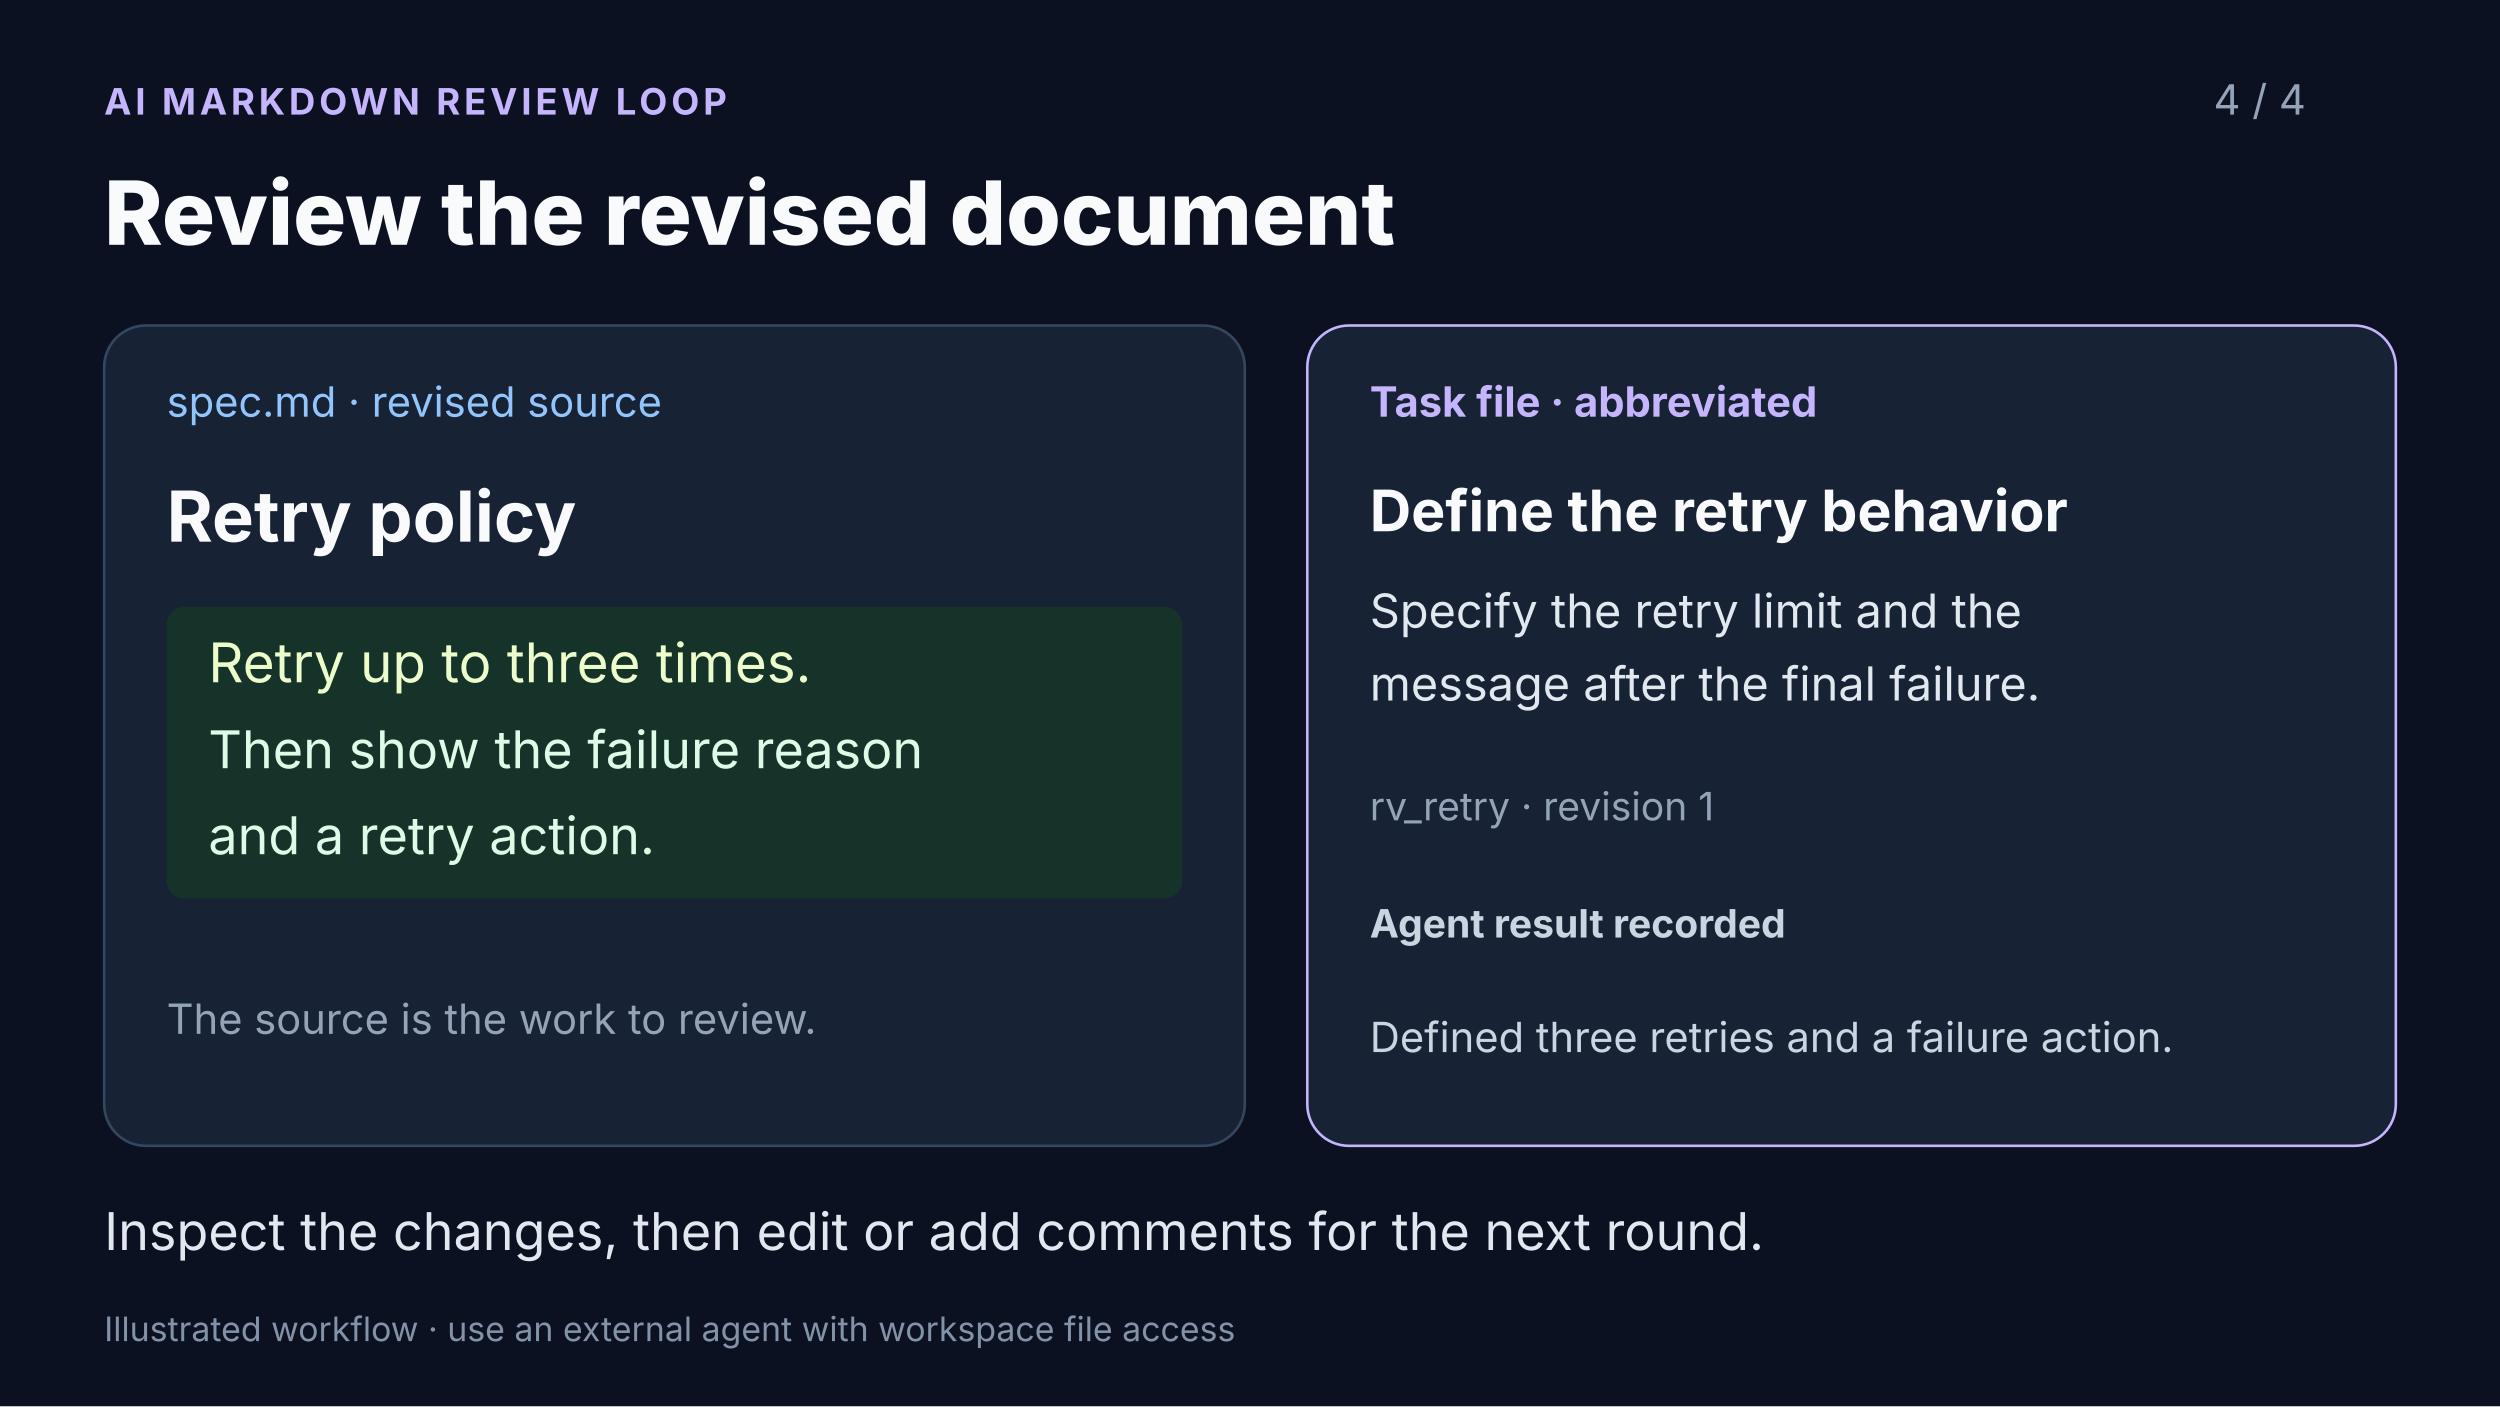
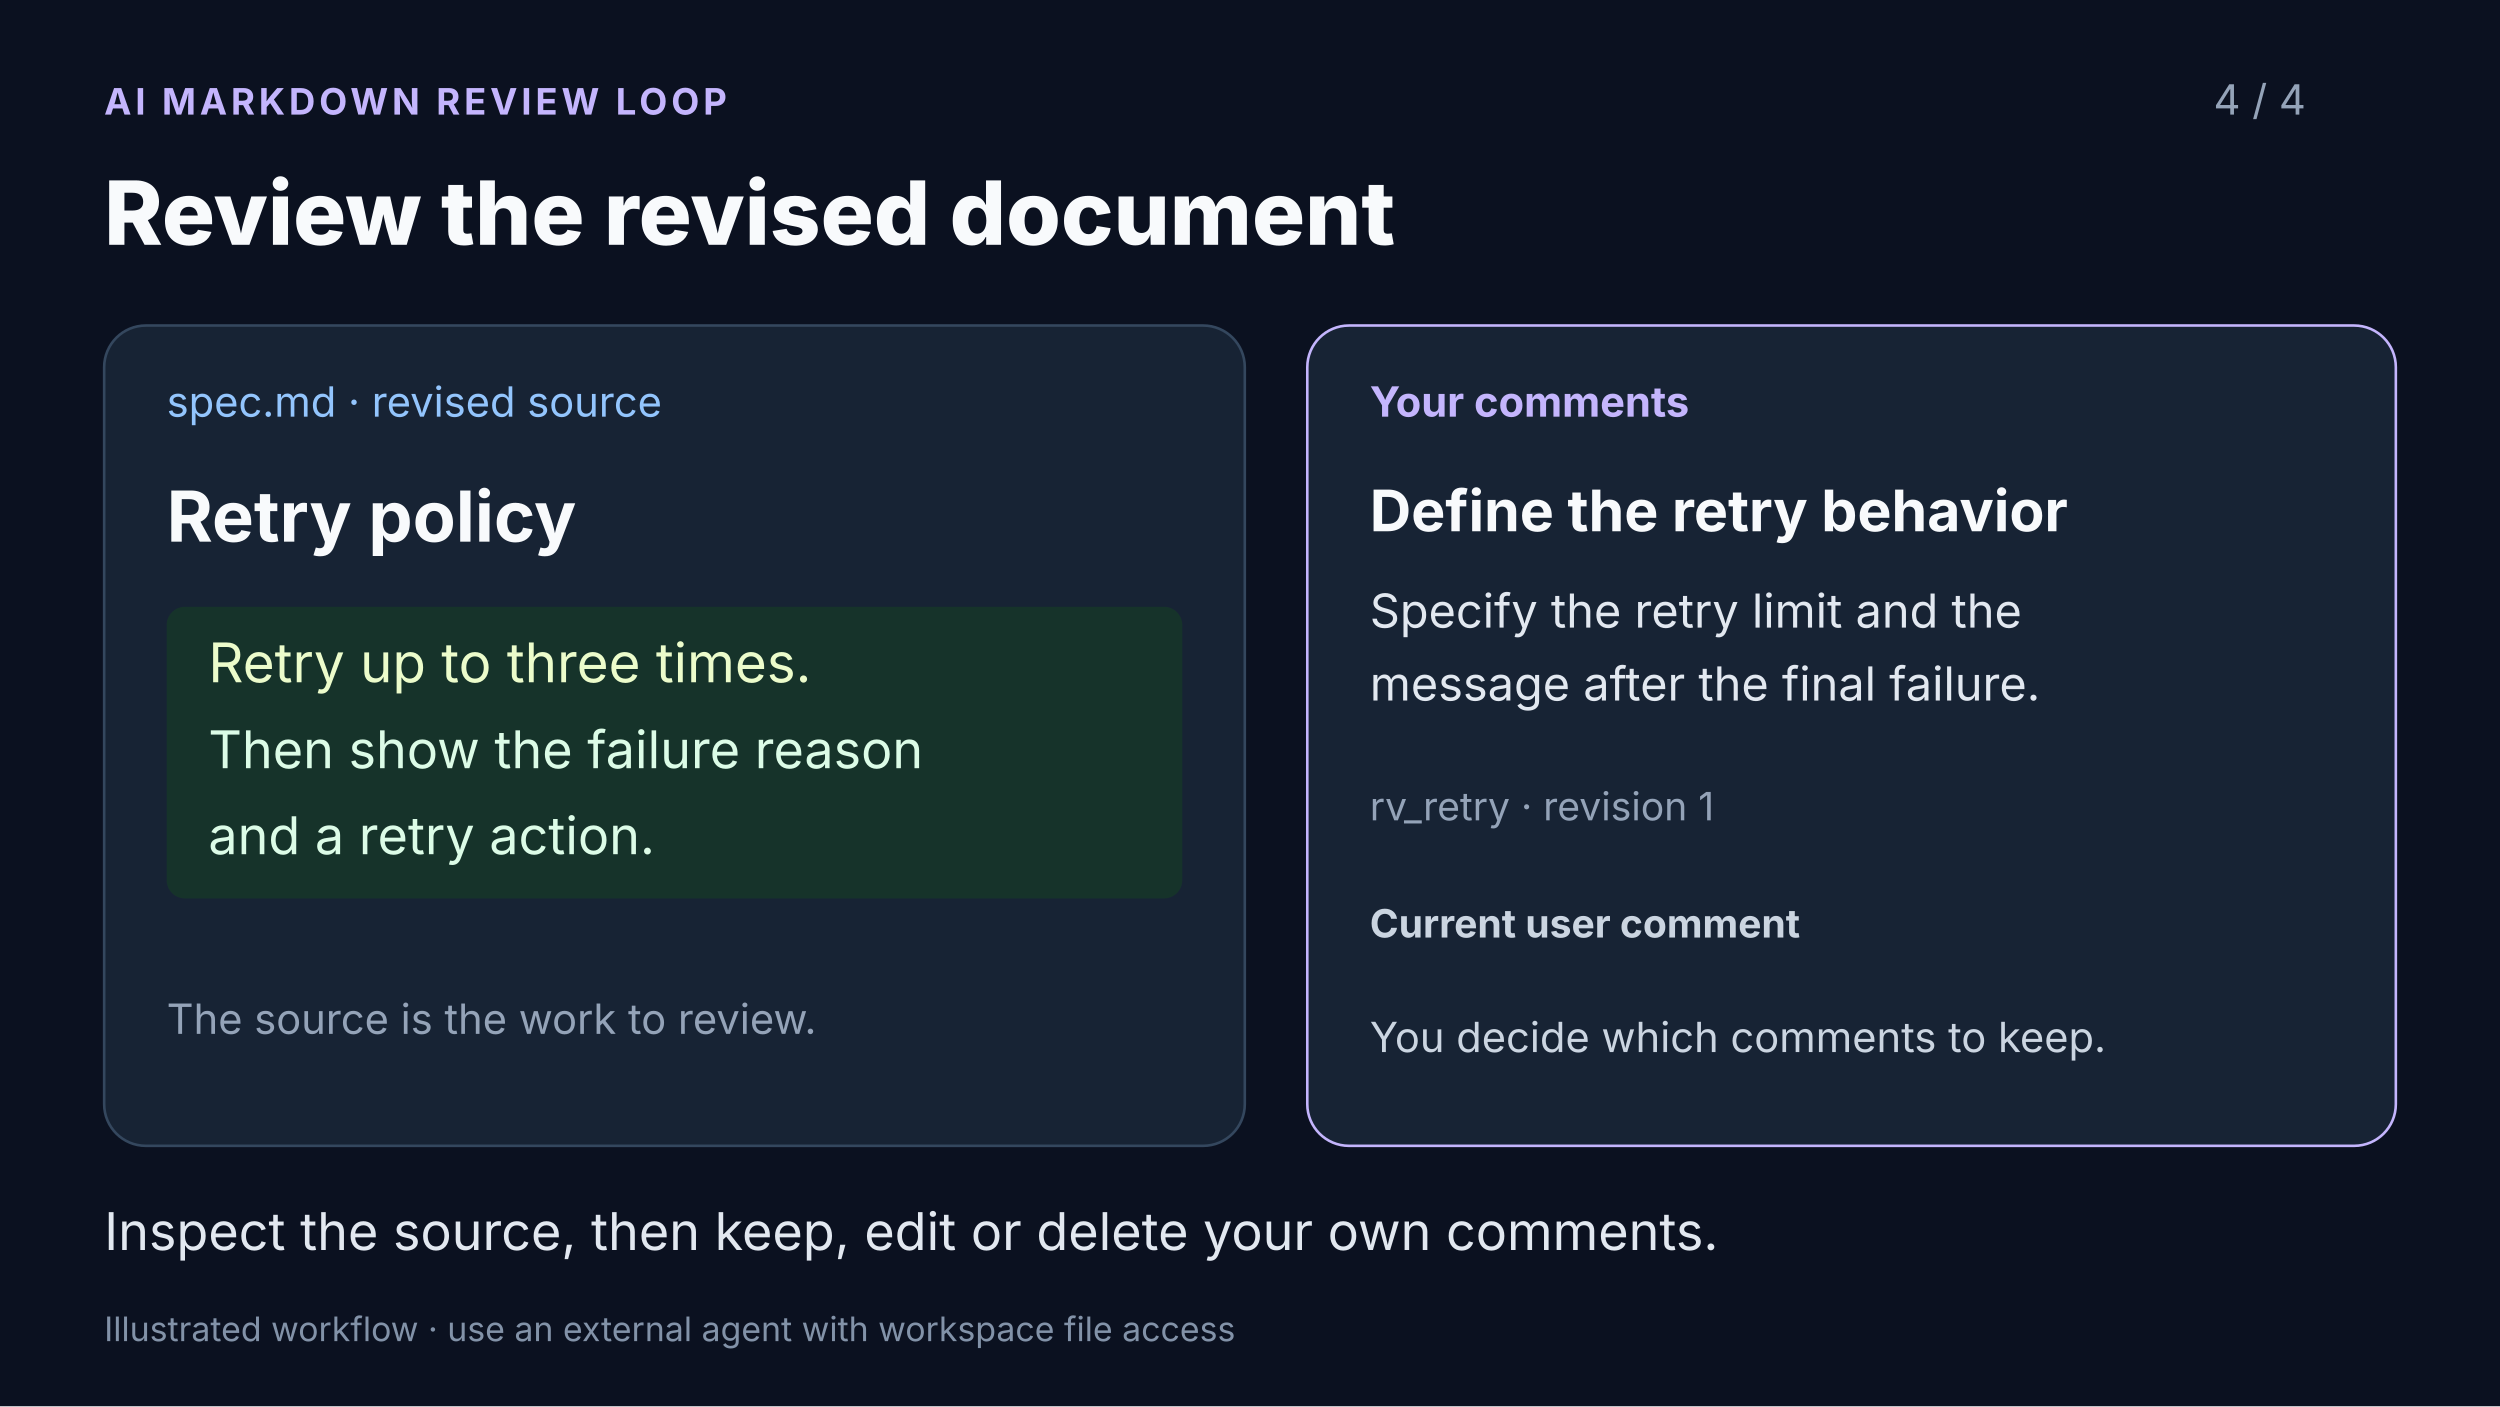
<svg xmlns="http://www.w3.org/2000/svg" width="960" height="540" viewBox="0 0 960 540" role="img" aria-labelledby="title desc">
  <rect width="960" height="540" fill="#0b1120" />
  <g font-family="Inter, Arial, sans-serif">
    <text x="40" y="44" fill="#c4b5fd" font-size="14" font-weight="700" letter-spacing="1.5">AI MARKDOWN REVIEW LOOP</text>
    <text x="850" y="44" fill="#94a3b8" font-size="16">4 / 4</text>
    <text x="40" y="94" fill="#f8fafc" font-size="34" font-weight="800">Review the revised document</text>
    <rect x="40" y="125" width="438" height="315" rx="16" fill="#172334" stroke="#34475e" />
    <text x="64" y="160" fill="#93c5fd" font-size="16">spec.md · revised source</text>
    <text x="64" y="208" fill="#f8fafc" font-size="27" font-weight="700">Retry policy</text>
    <rect x="64" y="233" width="390" height="112" rx="7" fill="#16332a" />
    <text x="80" y="262" fill="#ecfccb" font-size="21">Retry up to three times.</text>
    <text x="80" y="295" fill="#dcfce7" font-size="20">Then show the failure reason</text>
    <text x="80" y="328" fill="#dcfce7" font-size="20">and a retry action.</text>
    <text x="64" y="397" fill="#94a3b8" font-size="16">The source is the work to review.</text>
    <rect x="502" y="125" width="418" height="315" rx="16" fill="#172334" stroke="#c4b5fd" />
-     <text x="526" y="160" fill="#c4b5fd" font-size="16" font-weight="700">Task file · abbreviated</text>
+     <text x="526" y="160" fill="#c4b5fd" font-size="16" font-weight="700">Your comments</text>
    <text x="526" y="204" fill="#f8fafc" font-size="22" font-weight="700">Define the retry behavior</text>
    <text x="526" y="241" fill="#e2e8f0" font-size="18">Specify the retry limit and the</text>
    <text x="526" y="269" fill="#e2e8f0" font-size="18">message after the final failure.</text>
    <text x="526" y="315" fill="#94a3b8" font-size="15">rv_retry · revision 1</text>
-     <text x="526" y="360" fill="#cbd5e1" font-size="15" font-weight="700">Agent result recorded</text>
-     <text x="526" y="404" fill="#cbd5e1" font-size="16">Defined three retries and a failure action.</text>
-     <text x="40" y="480" fill="#e2e8f0" font-size="20">Inspect the changes, then edit or add comments for the next round.</text>
+     <text x="526" y="360" fill="#cbd5e1" font-size="15" font-weight="700">Current user comment</text>
+     <text x="526" y="404" fill="#cbd5e1" font-size="16">You decide which comments to keep.</text>
+     <text x="40" y="480" fill="#e2e8f0" font-size="20">Inspect the source, then keep, edit or delete your own comments.</text>
    <text x="40" y="515" fill="#8292a8" font-size="13">Illustrated workflow · use an external agent with workspace file access</text>
  </g>
</svg>
